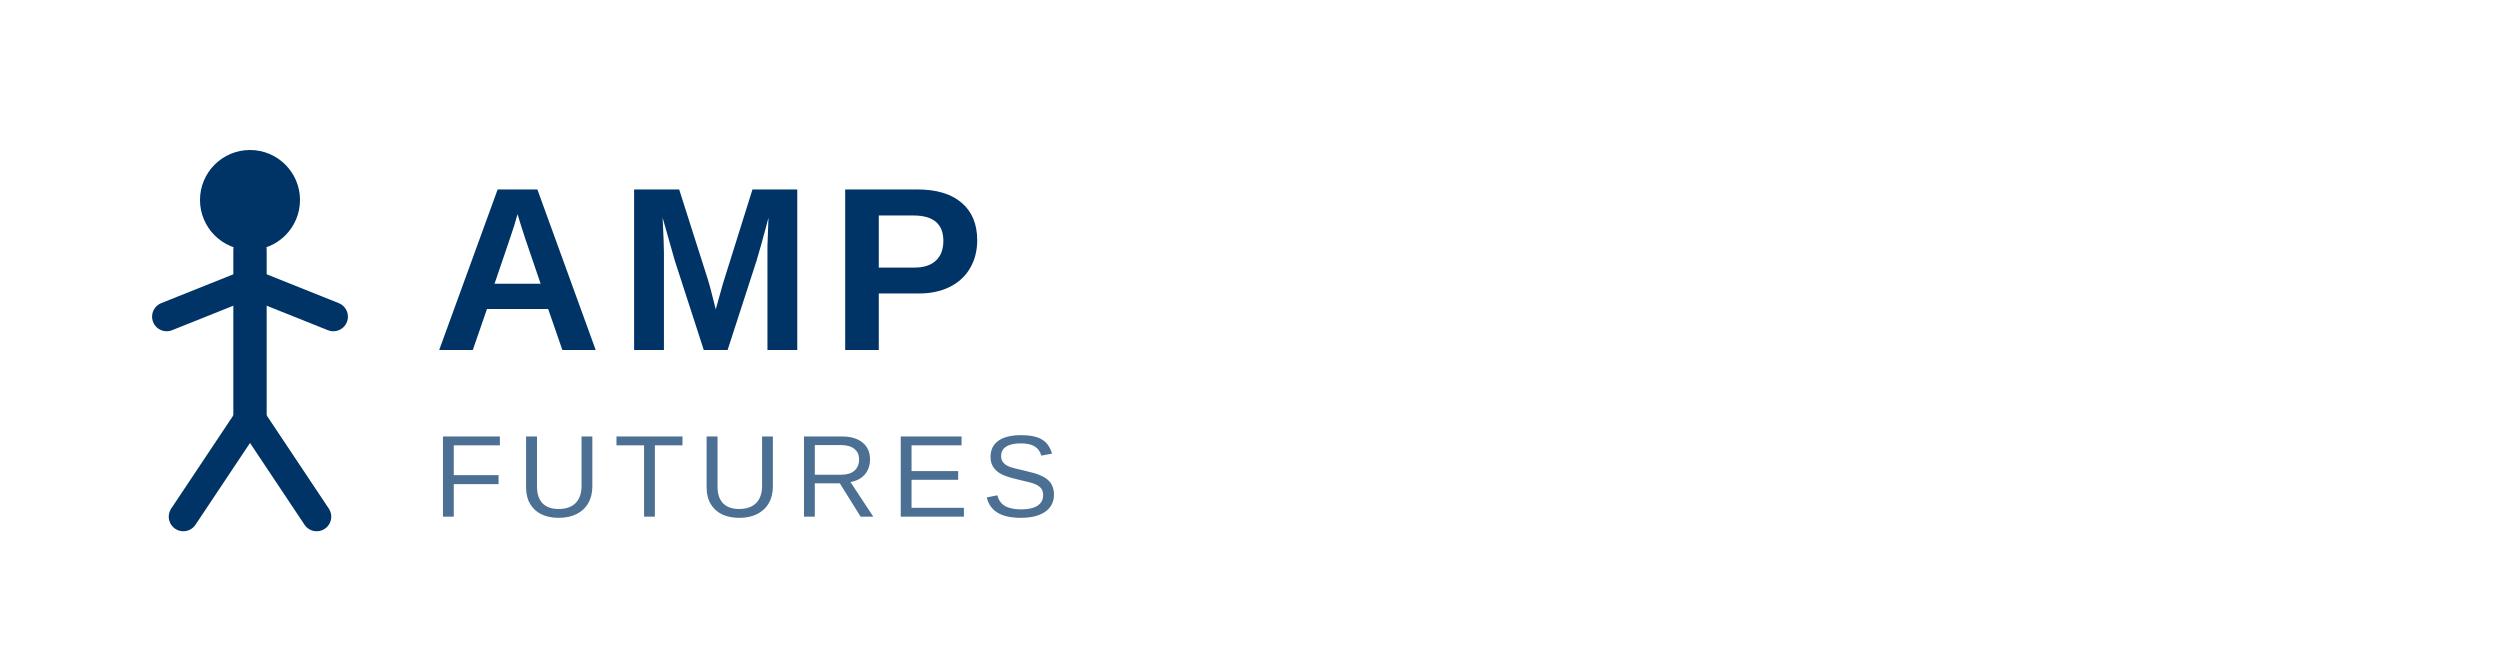
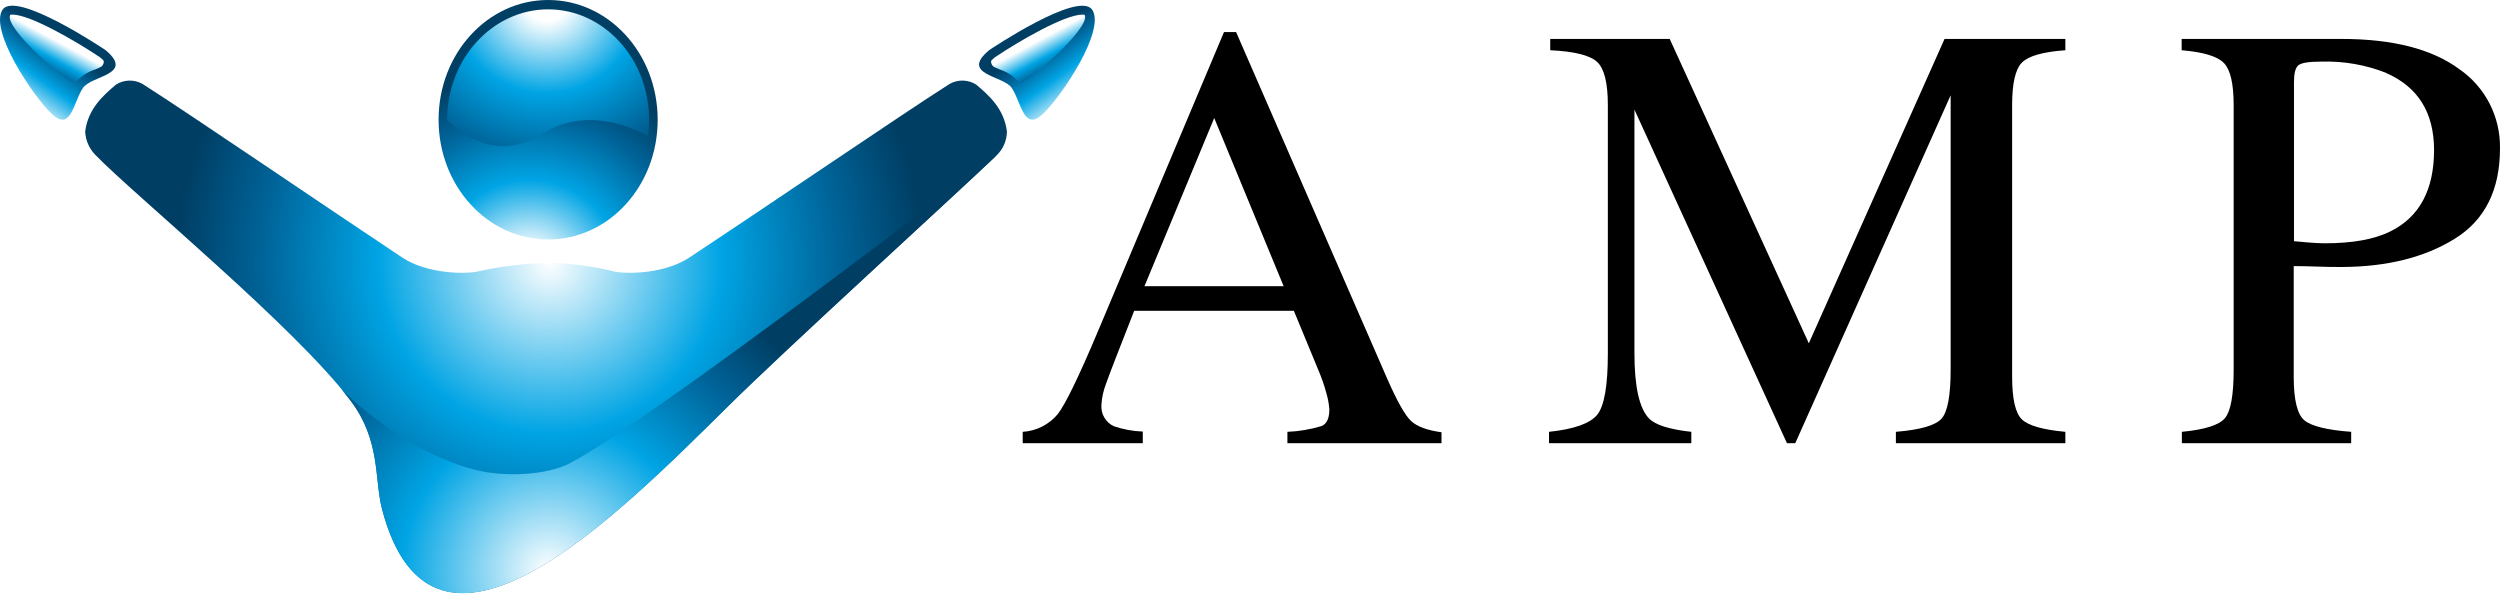
- <svg xmlns="http://www.w3.org/2000/svg" viewBox="0 0 300 80">
-   <g transform="translate(12, 16)">
-     <circle cx="18" cy="8" r="6" fill="#003366" />
-     <path d="M18 14 L18 34" stroke="#003366" stroke-width="4" stroke-linecap="round" />
-     <path d="M8 22 L18 18 L28 22" stroke="#003366" stroke-width="3.5" fill="none" stroke-linecap="round" />
-     <path d="M18 34 L10 46" stroke="#003366" stroke-width="3.5" fill="none" stroke-linecap="round" />
-     <path d="M18 34 L26 46" stroke="#003366" stroke-width="3.5" fill="none" stroke-linecap="round" />
+ <svg xmlns="http://www.w3.org/2000/svg" width="236px" height="56px" viewBox="0 0 236 56" version="1.1">
+   <defs>
+     <radialGradient cx="50.417%" cy="35.426%" fx="50.417%" fy="35.426%" r="72.77%" gradientTransform="translate(0.504165,0.354256),scale(0.555993,1),translate(-0.504165,-0.354256)" id="radialGradient-1">
+       <stop stop-color="#FFFFFF" offset="0%" />
+       <stop stop-color="#00A4E4" offset="46%" />
+       <stop stop-color="#006499" offset="77%" />
+       <stop stop-color="#003E64" offset="100%" />
+     </radialGradient>
+     <radialGradient cx="41.312%" cy="113.779%" fx="41.312%" fy="113.779%" r="92.226%" gradientTransform="translate(0.413121,1.137793),scale(1,0.914817),rotate(-90),translate(-0.413121,-1.137793)" id="radialGradient-2">
+       <stop stop-color="#FFFFFF" offset="11%" />
+       <stop stop-color="#00A4E4" offset="46%" />
+       <stop stop-color="#006499" offset="77%" />
+       <stop stop-color="#003E64" offset="100%" />
+     </radialGradient>
+     <radialGradient cx="49.113%" cy="-7.972%" fx="49.113%" fy="-7.972%" r="150.934%" gradientTransform="translate(0.491127,-0.07972),scale(0.676502,1),translate(-0.491127,0.07972)" id="radialGradient-3">
+       <stop stop-color="#FFFFFF" offset="11%" />
+       <stop stop-color="#00A4E4" offset="46%" />
+       <stop stop-color="#006499" offset="77%" />
+       <stop stop-color="#003E64" offset="100%" />
+     </radialGradient>
+     <linearGradient x1="89.172%" y1="84.348%" x2="50.496%" y2="31.443%" id="linearGradient-4">
+       <stop stop-color="#FFFFFF" offset="0%" />
+       <stop stop-color="#00A4E4" offset="46%" />
+       <stop stop-color="#006499" offset="77%" />
+       <stop stop-color="#003E64" offset="100%" />
+     </linearGradient>
+     <linearGradient x1="47.647%" y1="39.886%" x2="78.782%" y2="81.751%" id="linearGradient-5">
+       <stop stop-color="#FFFFFF" offset="0%" />
+       <stop stop-color="#00A4E4" offset="46%" />
+       <stop stop-color="#006499" offset="77%" />
+       <stop stop-color="#003E64" offset="100%" />
+     </linearGradient>
+     <linearGradient x1="10.84%" y1="84.413%" x2="49.494%" y2="31.43%" id="linearGradient-6">
+       <stop stop-color="#FFFFFF" offset="0%" />
+       <stop stop-color="#00A4E4" offset="46%" />
+       <stop stop-color="#006499" offset="77%" />
+       <stop stop-color="#003E64" offset="100%" />
+     </linearGradient>
+     <linearGradient x1="52.251%" y1="39.891%" x2="21.123%" y2="81.737%" id="linearGradient-7">
+       <stop stop-color="#FFFFFF" offset="0%" />
+       <stop stop-color="#00A4E4" offset="46%" />
+       <stop stop-color="#006499" offset="77%" />
+       <stop stop-color="#003E64" offset="100%" />
+     </linearGradient>
+     <radialGradient cx="31.556%" cy="94.744%" fx="31.556%" fy="94.744%" r="73.149%" gradientTransform="translate(0.315556,0.947442),scale(0.668896,1),translate(-0.315556,-0.947442)" id="radialGradient-8">
+       <stop stop-color="#FFFFFF" offset="0%" />
+       <stop stop-color="#00A4E4" offset="46%" />
+       <stop stop-color="#006499" offset="77%" />
+       <stop stop-color="#003E64" offset="100%" />
+     </radialGradient>
+   </defs>
+   <g id="Page-1" stroke="none" stroke-width="1" fill="none" fill-rule="evenodd">
+     <g id="AMP-Digital-Styleguide-V04" transform="translate(-769, -271)" fill-rule="nonzero">
+       <g id="Logo" transform="translate(62, 146)">
+         <g id="logo/horizontal/full-color" transform="translate(670, 67)">
+           <g id="AMP-Logo-Horizontal-Color" transform="translate(37, 58)">
+             <path d="M96.544,41.838 L96.544,40.764 C97.829,40.69 99.026,40.084 99.854,39.091 C100.587,38.14 101.847,35.544 103.633,31.303 L115.546,3.024 L116.686,3.024 L130.939,35.719 C131.889,37.886 132.647,39.23 133.214,39.751 C133.78,40.272 134.735,40.623 136.078,40.805 L136.078,41.838 L121.531,41.838 L121.531,40.764 C122.628,40.722 123.715,40.537 124.765,40.215 C125.265,40.003 125.49,39.474 125.49,38.632 C125.451,38.119 125.357,37.612 125.21,37.12 C125.005,36.356 124.745,35.607 124.43,34.882 L122.14,29.337 L107.068,29.337 C105.581,33.114 104.693,35.416 104.403,36.243 C104.159,36.875 104.013,37.542 103.973,38.219 C103.907,39.071 104.374,39.876 105.143,40.235 C106.025,40.536 106.947,40.706 107.878,40.739 L107.878,41.838 L96.544,41.838 Z M121.176,27.018 L114.622,11.14 L108.038,27.018 L121.176,27.018 Z" id="Shape" fill="#000000" />
+             <path d="M146.227,40.764 C148.593,40.516 150.111,39.976 150.781,39.146 C151.451,38.316 151.784,36.379 151.781,33.334 L151.781,9.925 C151.781,7.843 151.451,6.487 150.781,5.857 C150.111,5.227 148.652,4.849 146.342,4.743 L146.342,3.675 L157.62,3.675 L170.753,32.407 L183.566,3.675 L194.97,3.675 L194.97,4.743 C192.85,4.895 191.482,5.284 190.865,5.913 C190.249,6.541 189.942,7.885 189.945,9.945 L189.945,35.557 C189.945,37.658 190.252,39.002 190.865,39.59 C191.479,40.178 192.847,40.57 194.97,40.764 L194.97,41.838 L178.972,41.838 L178.972,40.764 C181.282,40.573 182.721,40.16 183.291,39.509 C183.861,38.859 184.141,37.322 184.141,34.882 L184.141,8.993 L169.473,41.838 L168.689,41.838 L154.291,10.349 L154.291,33.334 C154.291,36.487 154.747,38.54 155.66,39.494 C156.255,40.114 157.59,40.538 159.66,40.764 L159.66,41.838 L146.227,41.838 L146.227,40.764 Z" id="Path" fill="#000000" />
+             <path d="M205.968,40.764 C208.148,40.556 209.508,40.121 210.047,39.459 C210.587,38.799 210.857,37.276 210.857,34.922 L210.857,9.925 C210.857,7.909 210.552,6.593 209.947,5.958 C209.343,5.323 208.018,4.915 205.948,4.743 L205.948,3.675 L221.031,3.675 C225.87,3.675 229.575,4.622 232.144,6.518 C234.601,8.198 236.051,11.015 235.999,14.008 C235.999,17.933 234.574,20.778 231.724,22.542 C228.875,24.306 225.309,25.194 221.026,25.204 C220.411,25.204 219.626,25.204 218.666,25.163 C217.706,25.123 216.991,25.123 216.527,25.123 L216.527,35.583 C216.527,37.745 216.861,39.111 217.526,39.671 C218.191,40.23 219.661,40.593 221.951,40.764 L221.951,41.838 L205.968,41.838 L205.968,40.764 Z M225.265,6.886 C223.31,6.112 221.22,5.749 219.121,5.817 C217.951,5.817 217.226,5.933 216.956,6.17 C216.686,6.407 216.552,6.926 216.552,7.732 L216.552,22.769 C217.576,22.865 218.246,22.92 218.551,22.935 C218.856,22.951 219.171,22.966 219.471,22.966 C222.097,22.966 224.164,22.589 225.67,21.836 C228.41,20.469 229.778,17.906 229.775,14.149 C229.768,10.621 228.256,8.2 225.24,6.886 L225.265,6.886 Z" id="Shape" fill="#000000" />
+             <path d="M95.054,12.415 C94.784,10.243 93.325,8.978 92.15,7.985 C91.391,7.505 90.433,7.48 89.65,7.919 C85.151,10.777 71.818,19.876 65.039,24.332 C62.754,25.844 59.23,25.884 58.04,25.647 C56.022,25.139 53.955,24.858 51.876,24.811 C49.563,24.862 47.261,25.142 45.002,25.647 C43.832,25.884 40.308,25.839 38.003,24.332 C31.279,19.876 17.941,10.777 13.447,7.919 C12.663,7.481 11.706,7.507 10.947,7.985 C9.772,8.993 8.312,10.243 8.042,12.415 C8.078,13.244 8.419,14.029 8.997,14.618 C12.542,18.298 27.894,30.895 33.139,37.866 C35.948,41.601 35.338,45.241 36.068,48.038 C40.867,66.366 58.295,48.633 68.698,38.38 C74.103,33.022 90.09,18.474 94.13,14.618 C94.713,14.035 95.045,13.244 95.054,12.415 Z" id="Path" fill="url(#radialGradient-1)" />
+             <path d="M51.746,0 C57.455,0 62.084,5.041 62.084,11.306 C62.084,17.572 57.455,22.608 51.746,22.608 C46.037,22.608 41.402,17.567 41.402,11.306 C41.402,5.046 46.037,0 51.746,0 Z" id="Path" fill="url(#radialGradient-2)" />
+             <path d="M51.176,12.642 C55.42,9.945 59.885,12.138 61.174,12.854 C61.242,12.341 61.278,11.824 61.279,11.306 C61.279,5.545 56.99,0.882 51.746,0.882 C46.502,0.882 42.212,5.545 42.212,11.306 C42.212,11.306 46.142,15.833 51.176,12.642 Z" id="Path" fill="url(#radialGradient-3)" />
+             <path d="M93.39,4.723 C93.39,4.723 101.888,-0.998 103.118,0.943 C104.348,2.883 100.284,9.008 98.459,10.752 C96.634,12.496 96.414,9.618 95.504,8.292 C94.7,7.118 90.585,7.057 93.39,4.723 Z" id="Path" fill="url(#linearGradient-4)" />
+             <path d="M96.224,7.788 C95.726,7.213 95.081,6.786 94.36,6.553 L93.86,6.331 C93.64,6.23 93.455,5.827 93.625,5.666 C93.705,5.59 93.795,5.51 93.91,5.414 C96.234,3.851 100.509,1.381 102.173,1.381 C102.248,1.378 102.322,1.387 102.393,1.406 C103.033,2.651 96.524,8.232 96.224,7.788 Z" id="Path" fill="url(#linearGradient-5)" />
+             <path d="M9.952,4.723 C9.952,4.723 1.438,-1.008 0.223,0.943 C-0.991,2.893 3.058,9.008 4.883,10.752 C6.708,12.496 6.922,9.618 7.837,8.292 C8.642,7.118 12.752,7.057 9.952,4.723 Z" id="Path" fill="url(#linearGradient-6)" />
+             <path d="M7.117,7.788 C7.62,7.211 8.27,6.784 8.997,6.553 L9.497,6.331 C9.717,6.23 9.902,5.827 9.732,5.666 C9.652,5.59 9.562,5.51 9.447,5.414 C7.117,3.851 2.848,1.381 1.183,1.381 C1.109,1.378 1.035,1.387 0.963,1.406 C0.308,2.651 6.817,8.232 7.117,7.788 Z" id="Path" fill="url(#linearGradient-7)" />
+             <path d="M94.13,14.618 C94.13,14.618 61.179,39.928 53.726,43.764 C51.661,44.827 47.726,45.084 44.862,44.353 C38.863,42.811 33.679,38.219 32.264,36.792 C32.574,37.165 32.869,37.533 33.129,37.881 C35.938,41.616 35.328,45.256 36.058,48.053 C40.857,66.382 58.285,48.648 68.688,38.395 C74.103,33.022 90.09,18.474 94.13,14.618 Z" id="Path" fill="url(#radialGradient-8)" />
+           </g>
+         </g>
+       </g>
+     </g>
  </g>
-   <text x="52" y="42" font-family="'Helvetica Neue', Arial, sans-serif" font-size="28" font-weight="800" fill="#003366" letter-spacing="2">AMP</text>
-   <text x="52" y="62" font-family="'Helvetica Neue', Arial, sans-serif" font-size="14" font-weight="400" fill="#003366" letter-spacing="1.5" opacity="0.7">FUTURES</text>
</svg>
